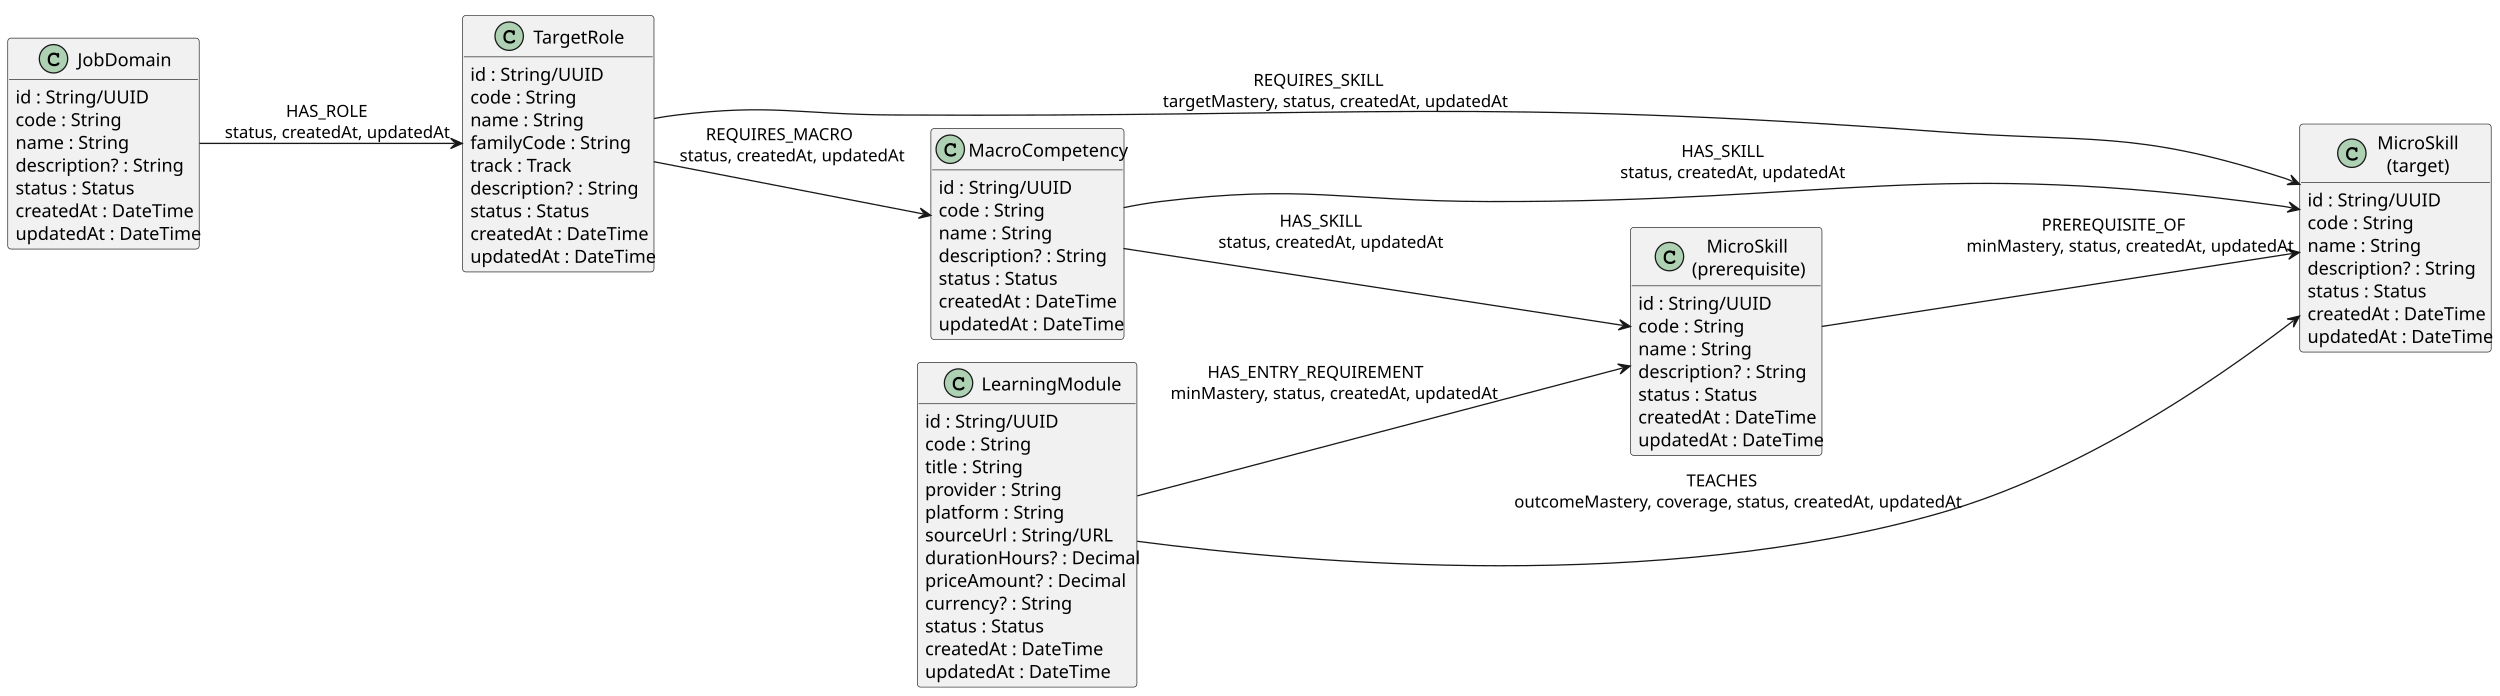
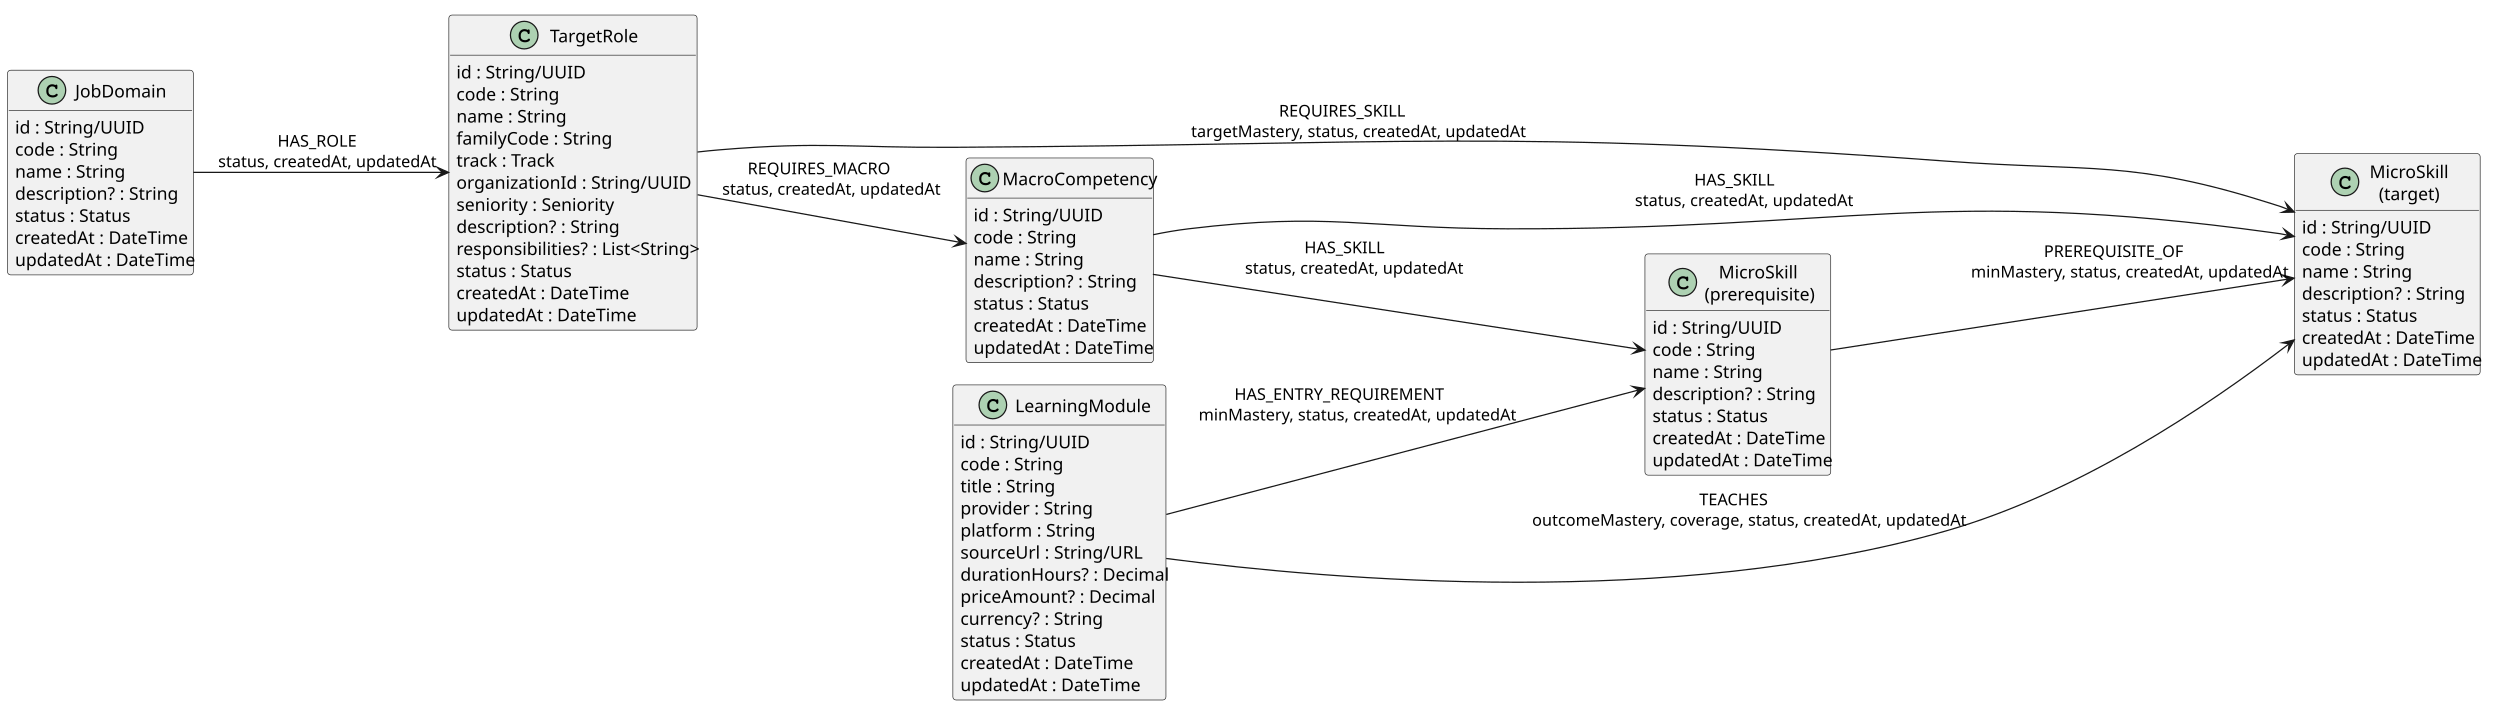
- <svg xmlns="http://www.w3.org/2000/svg" contentStyleType="text/css" data-diagram-type="CLASS" height="538px" preserveAspectRatio="none" style="width:1935px;height:538px;background:#FFFFFF;" version="1.1" viewBox="0 0 1935 538" width="1935px" zoomAndPan="magnify">
+ <svg xmlns="http://www.w3.org/2000/svg" version="1.1" data-diagram-type="CLASS" style="width:1994px;height:574px;background:#FFFFFF;" width="1994px" height="574px" viewBox="0 0 1994 574" zoomAndPan="magnify" preserveAspectRatio="none" contentStyleType="text/css">
  <defs />
-   <g>
-     <g class="entity" data-entity="Domain" data-source-line="6" data-uid="ent0002" id="entity_Domain">
-       <rect fill="#F1F1F1" height="163.266" rx="2.5" ry="2.5" style="stroke:#181818;stroke-width:0.5;" width="148.185" x="6" y="29.5" />
-       <ellipse cx="41.417" cy="45.5" fill="#ADD1B2" rx="11" ry="11" style="stroke:#181818;stroke-width:1;" />
-       <path d="M44.183,41.375 Q44.339,41.156 44.527,41.047 Q44.714,40.938 44.933,40.938 Q45.308,40.938 45.542,41.203 Q45.777,41.453 45.777,42.062 L45.777,43.516 Q45.777,44.125 45.542,44.391 Q45.308,44.656 44.933,44.656 Q44.589,44.656 44.386,44.453 Q44.183,44.266 44.074,43.75 Q44.027,43.391 43.839,43.203 Q43.511,42.828 42.902,42.609 Q42.292,42.391 41.667,42.391 Q40.902,42.391 40.261,42.719 Q39.636,43.047 39.136,43.797 Q38.652,44.547 38.652,45.578 L38.652,46.672 Q38.652,47.906 39.542,48.734 Q40.433,49.547 42.027,49.547 Q42.964,49.547 43.621,49.297 Q44.011,49.141 44.433,48.703 Q44.699,48.438 44.839,48.359 Q44.996,48.281 45.199,48.281 Q45.527,48.281 45.777,48.547 Q46.042,48.797 46.042,49.141 Q46.042,49.484 45.699,49.891 Q45.199,50.469 44.402,50.797 Q43.324,51.25 42.027,51.25 Q40.511,51.25 39.308,50.625 Q38.324,50.125 37.636,49.062 Q36.949,47.984 36.949,46.703 L36.949,45.547 Q36.949,44.219 37.558,43.078 Q38.183,41.922 39.277,41.312 Q40.371,40.688 41.605,40.688 Q42.339,40.688 42.98,40.859 Q43.636,41.016 44.183,41.375 Z " fill="#000000" />
-       <text fill="#000000" font-family="sans-serif" font-size="14" lengthAdjust="spacing" textLength="70.814" x="59.955" y="51.228">JobDomain</text>
-       <line style="stroke:#181818;stroke-width:0.5;" x1="7" x2="153.185" y1="61.5" y2="61.5" />
-       <text fill="#000000" font-family="sans-serif" font-size="14" lengthAdjust="spacing" textLength="97.248" x="12" y="80.033">id : String/UUID</text>
-       <text fill="#000000" font-family="sans-serif" font-size="14" lengthAdjust="spacing" textLength="78.6" x="12" y="97.643">code : String</text>
-       <text fill="#000000" font-family="sans-serif" font-size="14" lengthAdjust="spacing" textLength="83.262" x="12" y="115.252">name : String</text>
-       <text fill="#000000" font-family="sans-serif" font-size="14" lengthAdjust="spacing" textLength="123.731" x="12" y="132.861">description? : String</text>
-       <text fill="#000000" font-family="sans-serif" font-size="14" lengthAdjust="spacing" textLength="88.71" x="12" y="150.471">status : Status</text>
-       <text fill="#000000" font-family="sans-serif" font-size="14" lengthAdjust="spacing" textLength="132.275" x="12" y="168.08">createdAt : DateTime</text>
-       <text fill="#000000" font-family="sans-serif" font-size="14" lengthAdjust="spacing" textLength="136.185" x="12" y="185.69">updatedAt : DateTime</text>
+   <g font-family="sans-serif" lengthAdjust="spacing">
+     <g class="entity" data-qualified-name="Domain" id="ent0001" data-source-line="6">
+       <rect x="6" y="56" width="148.186" height="163.266" fill="#F1F1F1" style="stroke:#181818;stroke-width:0.5;" rx="2.5" ry="2.5" />
+       <ellipse cx="41.417" cy="72" rx="11" ry="11" fill="#ADD1B2" style="stroke:#181818;stroke-width:1;" />
+       <path d="M44.183,67.875 Q44.339,67.656 44.527,67.547 Q44.714,67.438 44.933,67.438 Q45.308,67.438 45.542,67.703 Q45.777,67.953 45.777,68.563 L45.777,70.016 Q45.777,70.625 45.542,70.891 Q45.308,71.156 44.933,71.156 Q44.589,71.156 44.386,70.953 Q44.183,70.766 44.074,70.25 Q44.027,69.891 43.839,69.703 Q43.511,69.328 42.902,69.109 Q42.292,68.891 41.667,68.891 Q40.902,68.891 40.261,69.219 Q39.636,69.547 39.136,70.297 Q38.652,71.047 38.652,72.078 L38.652,73.172 Q38.652,74.406 39.542,75.234 Q40.433,76.047 42.027,76.047 Q42.964,76.047 43.621,75.797 Q44.011,75.641 44.433,75.203 Q44.699,74.938 44.839,74.859 Q44.996,74.781 45.199,74.781 Q45.527,74.781 45.777,75.047 Q46.042,75.297 46.042,75.641 Q46.042,75.984 45.699,76.391 Q45.199,76.969 44.402,77.297 Q43.324,77.75 42.027,77.75 Q40.511,77.75 39.308,77.125 Q38.324,76.625 37.636,75.563 Q36.949,74.484 36.949,73.203 L36.949,72.047 Q36.949,70.719 37.558,69.578 Q38.183,68.422 39.277,67.813 Q40.371,67.188 41.605,67.188 Q42.339,67.188 42.98,67.359 Q43.636,67.516 44.183,67.875 Z " fill="#000" />
+       <text x="59.955" y="77.729" fill="#000" font-size="14" textLength="70.813">JobDomain</text>
+       <line x1="7" y1="88" x2="153.186" y2="88" style="stroke:#181818;stroke-width:0.5;" />
+       <text x="12" y="106.533" fill="#000" font-size="14" textLength="97.248">id : String/UUID</text>
+       <text x="12" y="124.143" fill="#000" font-size="14" textLength="78.6">code : String</text>
+       <text x="12" y="141.752" fill="#000" font-size="14" textLength="83.262">name : String</text>
+       <text x="12" y="159.361" fill="#000" font-size="14" textLength="123.73">description? : String</text>
+       <text x="12" y="176.971" fill="#000" font-size="14" textLength="88.71">status : Status</text>
+       <text x="12" y="194.58" fill="#000" font-size="14" textLength="132.275">createdAt : DateTime</text>
+       <text x="12" y="212.189" fill="#000" font-size="14" textLength="136.186">updatedAt : DateTime</text>
    </g>
-     <g class="entity" data-entity="Role" data-source-line="15" data-uid="ent0003" id="entity_Role">
-       <rect fill="#F1F1F1" height="198.484" rx="2.5" ry="2.5" style="stroke:#181818;stroke-width:0.5;" width="148.185" x="358" y="12" />
-       <ellipse cx="394.119" cy="28" fill="#ADD1B2" rx="11" ry="11" style="stroke:#181818;stroke-width:1;" />
-       <path d="M396.884,23.875 Q397.041,23.656 397.228,23.547 Q397.416,23.438 397.634,23.438 Q398.009,23.438 398.244,23.703 Q398.478,23.953 398.478,24.562 L398.478,26.016 Q398.478,26.625 398.244,26.891 Q398.009,27.156 397.634,27.156 Q397.291,27.156 397.087,26.953 Q396.884,26.766 396.775,26.25 Q396.728,25.891 396.541,25.703 Q396.212,25.328 395.603,25.109 Q394.994,24.891 394.369,24.891 Q393.603,24.891 392.962,25.219 Q392.337,25.547 391.837,26.297 Q391.353,27.047 391.353,28.078 L391.353,29.172 Q391.353,30.406 392.244,31.234 Q393.134,32.047 394.728,32.047 Q395.666,32.047 396.322,31.797 Q396.712,31.641 397.134,31.203 Q397.4,30.938 397.541,30.859 Q397.697,30.781 397.9,30.781 Q398.228,30.781 398.478,31.047 Q398.744,31.297 398.744,31.641 Q398.744,31.984 398.4,32.391 Q397.9,32.969 397.103,33.297 Q396.025,33.75 394.728,33.75 Q393.212,33.75 392.009,33.125 Q391.025,32.625 390.337,31.562 Q389.65,30.484 389.65,29.203 L389.65,28.047 Q389.65,26.719 390.259,25.578 Q390.884,24.422 391.978,23.812 Q393.072,23.188 394.306,23.188 Q395.041,23.188 395.681,23.359 Q396.337,23.516 396.884,23.875 Z " fill="#000000" />
-       <text fill="#000000" font-family="sans-serif" font-size="14" lengthAdjust="spacing" textLength="69.255" x="412.812" y="33.728">TargetRole</text>
-       <line style="stroke:#181818;stroke-width:0.5;" x1="359" x2="505.185" y1="44" y2="44" />
-       <text fill="#000000" font-family="sans-serif" font-size="14" lengthAdjust="spacing" textLength="97.248" x="364" y="62.533">id : String/UUID</text>
-       <text fill="#000000" font-family="sans-serif" font-size="14" lengthAdjust="spacing" textLength="78.6" x="364" y="80.143">code : String</text>
-       <text fill="#000000" font-family="sans-serif" font-size="14" lengthAdjust="spacing" textLength="83.262" x="364" y="97.752">name : String</text>
-       <text fill="#000000" font-family="sans-serif" font-size="14" lengthAdjust="spacing" textLength="118.269" x="364" y="115.361">familyCode : String</text>
-       <text fill="#000000" font-family="sans-serif" font-size="14" lengthAdjust="spacing" textLength="77.007" x="364" y="132.971">track : Track</text>
-       <text fill="#000000" font-family="sans-serif" font-size="14" lengthAdjust="spacing" textLength="123.731" x="364" y="150.58">description? : String</text>
-       <text fill="#000000" font-family="sans-serif" font-size="14" lengthAdjust="spacing" textLength="88.71" x="364" y="168.19">status : Status</text>
-       <text fill="#000000" font-family="sans-serif" font-size="14" lengthAdjust="spacing" textLength="132.275" x="364" y="185.799">createdAt : DateTime</text>
-       <text fill="#000000" font-family="sans-serif" font-size="14" lengthAdjust="spacing" textLength="136.185" x="364" y="203.408">updatedAt : DateTime</text>
+     <g class="entity" data-qualified-name="Role" id="ent0002" data-source-line="15">
+       <rect x="358" y="12" width="197.985" height="251.313" fill="#F1F1F1" style="stroke:#181818;stroke-width:0.5;" rx="2.5" ry="2.5" />
+       <ellipse cx="418.115" cy="28" rx="11" ry="11" fill="#ADD1B2" style="stroke:#181818;stroke-width:1;" />
+       <path d="M420.881,23.875 Q421.037,23.656 421.225,23.547 Q421.412,23.438 421.631,23.438 Q422.006,23.438 422.24,23.703 Q422.475,23.953 422.475,24.563 L422.475,26.016 Q422.475,26.625 422.24,26.891 Q422.006,27.156 421.631,27.156 Q421.287,27.156 421.084,26.953 Q420.881,26.766 420.771,26.25 Q420.725,25.891 420.537,25.703 Q420.209,25.328 419.6,25.109 Q418.99,24.891 418.365,24.891 Q417.6,24.891 416.959,25.219 Q416.334,25.547 415.834,26.297 Q415.35,27.047 415.35,28.078 L415.35,29.172 Q415.35,30.406 416.24,31.234 Q417.131,32.047 418.725,32.047 Q419.662,32.047 420.318,31.797 Q420.709,31.641 421.131,31.203 Q421.396,30.938 421.537,30.859 Q421.693,30.781 421.896,30.781 Q422.225,30.781 422.475,31.047 Q422.74,31.297 422.74,31.641 Q422.74,31.984 422.396,32.391 Q421.896,32.969 421.1,33.297 Q420.021,33.75 418.725,33.75 Q417.209,33.75 416.006,33.125 Q415.021,32.625 414.334,31.563 Q413.646,30.484 413.646,29.203 L413.646,28.047 Q413.646,26.719 414.256,25.578 Q414.881,24.422 415.975,23.813 Q417.068,23.188 418.303,23.188 Q419.037,23.188 419.678,23.359 Q420.334,23.516 420.881,23.875 Z " fill="#000" />
+       <text x="438.615" y="33.729" fill="#000" font-size="14" textLength="69.255">TargetRole</text>
+       <line x1="359" y1="44" x2="554.985" y2="44" style="stroke:#181818;stroke-width:0.5;" />
+       <text x="364" y="62.533" fill="#000" font-size="14" textLength="97.248">id : String/UUID</text>
+       <text x="364" y="80.143" fill="#000" font-size="14" textLength="78.6">code : String</text>
+       <text x="364" y="97.752" fill="#000" font-size="14" textLength="83.262">name : String</text>
+       <text x="364" y="115.361" fill="#000" font-size="14" textLength="118.269">familyCode : String</text>
+       <text x="364" y="132.971" fill="#000" font-size="14" textLength="77.007">track : Track</text>
+       <text x="364" y="150.58" fill="#000" font-size="14" textLength="174.303">organizationId : String/UUID</text>
+       <text x="364" y="168.189" fill="#000" font-size="14" textLength="118.269">seniority : Seniority</text>
+       <text x="364" y="185.799" fill="#000" font-size="14" textLength="123.73">description? : String</text>
+       <text x="364" y="203.408" fill="#000" font-size="14" textLength="185.985">responsibilities? : List&lt;String&gt;</text>
+       <text x="364" y="221.018" fill="#000" font-size="14" textLength="88.71">status : Status</text>
+       <text x="364" y="238.627" fill="#000" font-size="14" textLength="132.275">createdAt : DateTime</text>
+       <text x="364" y="256.236" fill="#000" font-size="14" textLength="136.186">updatedAt : DateTime</text>
    </g>
-     <g class="entity" data-entity="Macro" data-source-line="26" data-uid="ent0004" id="entity_Macro">
-       <rect fill="#F1F1F1" height="163.266" rx="2.5" ry="2.5" style="stroke:#181818;stroke-width:0.5;" width="149.489" x="720.5" y="99.5" />
-       <ellipse cx="735.5" cy="115.5" fill="#ADD1B2" rx="11" ry="11" style="stroke:#181818;stroke-width:1;" />
-       <path d="M738.266,111.375 Q738.422,111.156 738.609,111.047 Q738.797,110.938 739.016,110.938 Q739.391,110.938 739.625,111.203 Q739.859,111.453 739.859,112.062 L739.859,113.516 Q739.859,114.125 739.625,114.391 Q739.391,114.656 739.016,114.656 Q738.672,114.656 738.469,114.453 Q738.266,114.266 738.156,113.75 Q738.109,113.391 737.922,113.203 Q737.594,112.828 736.984,112.609 Q736.375,112.391 735.75,112.391 Q734.984,112.391 734.344,112.719 Q733.719,113.047 733.219,113.797 Q732.734,114.547 732.734,115.578 L732.734,116.672 Q732.734,117.906 733.625,118.734 Q734.516,119.547 736.109,119.547 Q737.047,119.547 737.703,119.297 Q738.094,119.141 738.516,118.703 Q738.781,118.438 738.922,118.359 Q739.078,118.281 739.281,118.281 Q739.609,118.281 739.859,118.547 Q740.125,118.797 740.125,119.141 Q740.125,119.484 739.781,119.891 Q739.281,120.469 738.484,120.797 Q737.406,121.25 736.109,121.25 Q734.594,121.25 733.391,120.625 Q732.406,120.125 731.719,119.062 Q731.031,117.984 731.031,116.703 L731.031,115.547 Q731.031,114.219 731.641,113.078 Q732.266,111.922 733.359,111.312 Q734.453,110.688 735.688,110.688 Q736.422,110.688 737.062,110.859 Q737.719,111.016 738.266,111.375 Z " fill="#000000" />
-       <text fill="#000000" font-family="sans-serif" font-size="14" lengthAdjust="spacing" textLength="117.489" x="749.5" y="121.228">MacroCompetency</text>
-       <line style="stroke:#181818;stroke-width:0.5;" x1="721.5" x2="868.989" y1="131.5" y2="131.5" />
-       <text fill="#000000" font-family="sans-serif" font-size="14" lengthAdjust="spacing" textLength="97.248" x="726.5" y="150.033">id : String/UUID</text>
-       <text fill="#000000" font-family="sans-serif" font-size="14" lengthAdjust="spacing" textLength="78.6" x="726.5" y="167.643">code : String</text>
-       <text fill="#000000" font-family="sans-serif" font-size="14" lengthAdjust="spacing" textLength="83.262" x="726.5" y="185.252">name : String</text>
-       <text fill="#000000" font-family="sans-serif" font-size="14" lengthAdjust="spacing" textLength="123.731" x="726.5" y="202.861">description? : String</text>
-       <text fill="#000000" font-family="sans-serif" font-size="14" lengthAdjust="spacing" textLength="88.71" x="726.5" y="220.471">status : Status</text>
-       <text fill="#000000" font-family="sans-serif" font-size="14" lengthAdjust="spacing" textLength="132.275" x="726.5" y="238.08">createdAt : DateTime</text>
-       <text fill="#000000" font-family="sans-serif" font-size="14" lengthAdjust="spacing" textLength="136.185" x="726.5" y="255.69">updatedAt : DateTime</text>
+     <g class="entity" data-qualified-name="Macro" id="ent0003" data-source-line="29">
+       <rect x="770.5" y="126" width="149.489" height="163.266" fill="#F1F1F1" style="stroke:#181818;stroke-width:0.5;" rx="2.5" ry="2.5" />
+       <ellipse cx="785.5" cy="142" rx="11" ry="11" fill="#ADD1B2" style="stroke:#181818;stroke-width:1;" />
+       <path d="M788.266,137.875 Q788.422,137.656 788.609,137.547 Q788.797,137.438 789.016,137.438 Q789.391,137.438 789.625,137.703 Q789.859,137.953 789.859,138.563 L789.859,140.016 Q789.859,140.625 789.625,140.891 Q789.391,141.156 789.016,141.156 Q788.672,141.156 788.469,140.953 Q788.266,140.766 788.156,140.25 Q788.109,139.891 787.922,139.703 Q787.594,139.328 786.984,139.109 Q786.375,138.891 785.75,138.891 Q784.984,138.891 784.344,139.219 Q783.719,139.547 783.219,140.297 Q782.734,141.047 782.734,142.078 L782.734,143.172 Q782.734,144.406 783.625,145.234 Q784.516,146.047 786.109,146.047 Q787.047,146.047 787.703,145.797 Q788.094,145.641 788.516,145.203 Q788.781,144.938 788.922,144.859 Q789.078,144.781 789.281,144.781 Q789.609,144.781 789.859,145.047 Q790.125,145.297 790.125,145.641 Q790.125,145.984 789.781,146.391 Q789.281,146.969 788.484,147.297 Q787.406,147.75 786.109,147.75 Q784.594,147.75 783.391,147.125 Q782.406,146.625 781.719,145.563 Q781.031,144.484 781.031,143.203 L781.031,142.047 Q781.031,140.719 781.641,139.578 Q782.266,138.422 783.359,137.813 Q784.453,137.188 785.688,137.188 Q786.422,137.188 787.063,137.359 Q787.719,137.516 788.266,137.875 Z " fill="#000" />
+       <text x="799.5" y="147.729" fill="#000" font-size="14" textLength="117.489">MacroCompetency</text>
+       <line x1="771.5" y1="158" x2="918.989" y2="158" style="stroke:#181818;stroke-width:0.5;" />
+       <text x="776.5" y="176.533" fill="#000" font-size="14" textLength="97.248">id : String/UUID</text>
+       <text x="776.5" y="194.143" fill="#000" font-size="14" textLength="78.6">code : String</text>
+       <text x="776.5" y="211.752" fill="#000" font-size="14" textLength="83.262">name : String</text>
+       <text x="776.5" y="229.361" fill="#000" font-size="14" textLength="123.73">description? : String</text>
+       <text x="776.5" y="246.971" fill="#000" font-size="14" textLength="88.71">status : Status</text>
+       <text x="776.5" y="264.58" fill="#000" font-size="14" textLength="132.275">createdAt : DateTime</text>
+       <text x="776.5" y="282.189" fill="#000" font-size="14" textLength="136.186">updatedAt : DateTime</text>
    </g>
-     <g class="entity" data-entity="Foundation" data-source-line="35" data-uid="ent0005" id="entity_Foundation">
-       <rect fill="#F1F1F1" height="176.484" rx="2.5" ry="2.5" style="stroke:#181818;stroke-width:0.5;" width="148.185" x="1262" y="176" />
-       <ellipse cx="1292.169" cy="198.609" fill="#ADD1B2" rx="11" ry="11" style="stroke:#181818;stroke-width:1;" />
-       <path d="M1294.935,194.484 Q1295.091,194.266 1295.279,194.156 Q1295.466,194.047 1295.685,194.047 Q1296.06,194.047 1296.294,194.312 Q1296.529,194.562 1296.529,195.172 L1296.529,196.625 Q1296.529,197.234 1296.294,197.5 Q1296.06,197.766 1295.685,197.766 Q1295.341,197.766 1295.138,197.562 Q1294.935,197.375 1294.826,196.859 Q1294.779,196.5 1294.591,196.312 Q1294.263,195.938 1293.654,195.719 Q1293.044,195.5 1292.419,195.5 Q1291.654,195.5 1291.013,195.828 Q1290.388,196.156 1289.888,196.906 Q1289.404,197.656 1289.404,198.688 L1289.404,199.781 Q1289.404,201.016 1290.294,201.844 Q1291.185,202.656 1292.779,202.656 Q1293.716,202.656 1294.373,202.406 Q1294.763,202.25 1295.185,201.812 Q1295.451,201.547 1295.591,201.469 Q1295.748,201.391 1295.951,201.391 Q1296.279,201.391 1296.529,201.656 Q1296.794,201.906 1296.794,202.25 Q1296.794,202.594 1296.451,203 Q1295.951,203.578 1295.154,203.906 Q1294.076,204.359 1292.779,204.359 Q1291.263,204.359 1290.06,203.734 Q1289.076,203.234 1288.388,202.172 Q1287.701,201.094 1287.701,199.812 L1287.701,198.656 Q1287.701,197.328 1288.31,196.188 Q1288.935,195.031 1290.029,194.422 Q1291.123,193.797 1292.357,193.797 Q1293.091,193.797 1293.732,193.969 Q1294.388,194.125 1294.935,194.484 Z " fill="#000000" />
-       <text fill="#000000" font-family="sans-serif" font-size="14" lengthAdjust="spacing" textLength="59.89" x="1320.833" y="195.533">MicroSkill</text>
-       <text fill="#000000" font-family="sans-serif" font-size="14" lengthAdjust="spacing" textLength="82.476" x="1309.541" y="213.143">(prerequisite)</text>
-       <line style="stroke:#181818;stroke-width:0.5;" x1="1263" x2="1409.186" y1="221.219" y2="221.219" />
-       <text fill="#000000" font-family="sans-serif" font-size="14" lengthAdjust="spacing" textLength="97.248" x="1268" y="239.752">id : String/UUID</text>
-       <text fill="#000000" font-family="sans-serif" font-size="14" lengthAdjust="spacing" textLength="78.6" x="1268" y="257.361">code : String</text>
-       <text fill="#000000" font-family="sans-serif" font-size="14" lengthAdjust="spacing" textLength="83.262" x="1268" y="274.971">name : String</text>
-       <text fill="#000000" font-family="sans-serif" font-size="14" lengthAdjust="spacing" textLength="123.731" x="1268" y="292.58">description? : String</text>
-       <text fill="#000000" font-family="sans-serif" font-size="14" lengthAdjust="spacing" textLength="88.71" x="1268" y="310.19">status : Status</text>
-       <text fill="#000000" font-family="sans-serif" font-size="14" lengthAdjust="spacing" textLength="132.275" x="1268" y="327.799">createdAt : DateTime</text>
-       <text fill="#000000" font-family="sans-serif" font-size="14" lengthAdjust="spacing" textLength="136.185" x="1268" y="345.408">updatedAt : DateTime</text>
+     <g class="entity" data-qualified-name="Foundation" id="ent0004" data-source-line="38">
+       <rect x="1312" y="202.5" width="148.186" height="176.484" fill="#F1F1F1" style="stroke:#181818;stroke-width:0.5;" rx="2.5" ry="2.5" />
+       <ellipse cx="1342.169" cy="225.109" rx="11" ry="11" fill="#ADD1B2" style="stroke:#181818;stroke-width:1;" />
+       <path d="M1344.935,220.984 Q1345.091,220.766 1345.279,220.656 Q1345.466,220.547 1345.685,220.547 Q1346.06,220.547 1346.294,220.813 Q1346.529,221.063 1346.529,221.672 L1346.529,223.125 Q1346.529,223.734 1346.294,224 Q1346.06,224.266 1345.685,224.266 Q1345.341,224.266 1345.138,224.063 Q1344.935,223.875 1344.826,223.359 Q1344.779,223 1344.591,222.813 Q1344.263,222.438 1343.654,222.219 Q1343.044,222 1342.419,222 Q1341.654,222 1341.013,222.328 Q1340.388,222.656 1339.888,223.406 Q1339.404,224.156 1339.404,225.188 L1339.404,226.281 Q1339.404,227.516 1340.294,228.344 Q1341.185,229.156 1342.779,229.156 Q1343.716,229.156 1344.373,228.906 Q1344.763,228.75 1345.185,228.313 Q1345.451,228.047 1345.591,227.969 Q1345.748,227.891 1345.951,227.891 Q1346.279,227.891 1346.529,228.156 Q1346.794,228.406 1346.794,228.75 Q1346.794,229.094 1346.451,229.5 Q1345.951,230.078 1345.154,230.406 Q1344.076,230.859 1342.779,230.859 Q1341.263,230.859 1340.06,230.234 Q1339.076,229.734 1338.388,228.672 Q1337.701,227.594 1337.701,226.313 L1337.701,225.156 Q1337.701,223.828 1338.31,222.688 Q1338.935,221.531 1340.029,220.922 Q1341.123,220.297 1342.357,220.297 Q1343.091,220.297 1343.732,220.469 Q1344.388,220.625 1344.935,220.984 Z " fill="#000" />
+       <text x="1370.833" y="222.033" fill="#000" font-size="14" textLength="59.89">MicroSkill</text>
+       <text x="1359.54" y="239.643" fill="#000" font-size="14" textLength="82.476">(prerequisite)</text>
+       <line x1="1313" y1="247.719" x2="1459.186" y2="247.719" style="stroke:#181818;stroke-width:0.5;" />
+       <text x="1318" y="266.252" fill="#000" font-size="14" textLength="97.248">id : String/UUID</text>
+       <text x="1318" y="283.861" fill="#000" font-size="14" textLength="78.6">code : String</text>
+       <text x="1318" y="301.471" fill="#000" font-size="14" textLength="83.262">name : String</text>
+       <text x="1318" y="319.08" fill="#000" font-size="14" textLength="123.73">description? : String</text>
+       <text x="1318" y="336.689" fill="#000" font-size="14" textLength="88.71">status : Status</text>
+       <text x="1318" y="354.299" fill="#000" font-size="14" textLength="132.275">createdAt : DateTime</text>
+       <text x="1318" y="371.908" fill="#000" font-size="14" textLength="136.186">updatedAt : DateTime</text>
    </g>
-     <g class="entity" data-entity="Destination" data-source-line="44" data-uid="ent0006" id="entity_Destination">
-       <rect fill="#F1F1F1" height="176.484" rx="2.5" ry="2.5" style="stroke:#181818;stroke-width:0.5;" width="148.185" x="1780" y="96" />
-       <ellipse cx="1820.333" cy="118.609" fill="#ADD1B2" rx="11" ry="11" style="stroke:#181818;stroke-width:1;" />
-       <path d="M1823.099,114.484 Q1823.255,114.266 1823.443,114.156 Q1823.63,114.047 1823.849,114.047 Q1824.224,114.047 1824.458,114.312 Q1824.693,114.562 1824.693,115.172 L1824.693,116.625 Q1824.693,117.234 1824.458,117.5 Q1824.224,117.766 1823.849,117.766 Q1823.505,117.766 1823.302,117.562 Q1823.099,117.375 1822.989,116.859 Q1822.943,116.5 1822.755,116.312 Q1822.427,115.938 1821.818,115.719 Q1821.208,115.5 1820.583,115.5 Q1819.818,115.5 1819.177,115.828 Q1818.552,116.156 1818.052,116.906 Q1817.568,117.656 1817.568,118.688 L1817.568,119.781 Q1817.568,121.016 1818.458,121.844 Q1819.349,122.656 1820.943,122.656 Q1821.88,122.656 1822.536,122.406 Q1822.927,122.25 1823.349,121.812 Q1823.614,121.547 1823.755,121.469 Q1823.911,121.391 1824.114,121.391 Q1824.443,121.391 1824.693,121.656 Q1824.958,121.906 1824.958,122.25 Q1824.958,122.594 1824.614,123 Q1824.114,123.578 1823.318,123.906 Q1822.239,124.359 1820.943,124.359 Q1819.427,124.359 1818.224,123.734 Q1817.239,123.234 1816.552,122.172 Q1815.864,121.094 1815.864,119.812 L1815.864,118.656 Q1815.864,117.328 1816.474,116.188 Q1817.099,115.031 1818.193,114.422 Q1819.286,113.797 1820.521,113.797 Q1821.255,113.797 1821.896,113.969 Q1822.552,114.125 1823.099,114.484 Z " fill="#000000" />
-       <text fill="#000000" font-family="sans-serif" font-size="14" lengthAdjust="spacing" textLength="59.89" x="1839.963" y="115.533">MicroSkill</text>
-       <text fill="#000000" font-family="sans-serif" font-size="14" lengthAdjust="spacing" textLength="45.124" x="1847.346" y="133.143">(target)</text>
-       <line style="stroke:#181818;stroke-width:0.5;" x1="1781" x2="1927.186" y1="141.219" y2="141.219" />
-       <text fill="#000000" font-family="sans-serif" font-size="14" lengthAdjust="spacing" textLength="97.248" x="1786" y="159.752">id : String/UUID</text>
-       <text fill="#000000" font-family="sans-serif" font-size="14" lengthAdjust="spacing" textLength="78.6" x="1786" y="177.361">code : String</text>
-       <text fill="#000000" font-family="sans-serif" font-size="14" lengthAdjust="spacing" textLength="83.262" x="1786" y="194.971">name : String</text>
-       <text fill="#000000" font-family="sans-serif" font-size="14" lengthAdjust="spacing" textLength="123.731" x="1786" y="212.58">description? : String</text>
-       <text fill="#000000" font-family="sans-serif" font-size="14" lengthAdjust="spacing" textLength="88.71" x="1786" y="230.19">status : Status</text>
-       <text fill="#000000" font-family="sans-serif" font-size="14" lengthAdjust="spacing" textLength="132.275" x="1786" y="247.799">createdAt : DateTime</text>
-       <text fill="#000000" font-family="sans-serif" font-size="14" lengthAdjust="spacing" textLength="136.185" x="1786" y="265.408">updatedAt : DateTime</text>
+     <g class="entity" data-qualified-name="Destination" id="ent0005" data-source-line="47">
+       <rect x="1830" y="122.5" width="148.186" height="176.484" fill="#F1F1F1" style="stroke:#181818;stroke-width:0.5;" rx="2.5" ry="2.5" />
+       <ellipse cx="1870.333" cy="145.109" rx="11" ry="11" fill="#ADD1B2" style="stroke:#181818;stroke-width:1;" />
+       <path d="M1873.099,140.984 Q1873.255,140.766 1873.443,140.656 Q1873.63,140.547 1873.849,140.547 Q1874.224,140.547 1874.458,140.813 Q1874.693,141.063 1874.693,141.672 L1874.693,143.125 Q1874.693,143.734 1874.458,144 Q1874.224,144.266 1873.849,144.266 Q1873.505,144.266 1873.302,144.063 Q1873.099,143.875 1872.989,143.359 Q1872.943,143 1872.755,142.813 Q1872.427,142.438 1871.818,142.219 Q1871.208,142 1870.583,142 Q1869.818,142 1869.177,142.328 Q1868.552,142.656 1868.052,143.406 Q1867.568,144.156 1867.568,145.188 L1867.568,146.281 Q1867.568,147.516 1868.458,148.344 Q1869.349,149.156 1870.943,149.156 Q1871.88,149.156 1872.536,148.906 Q1872.927,148.75 1873.349,148.313 Q1873.614,148.047 1873.755,147.969 Q1873.911,147.891 1874.114,147.891 Q1874.443,147.891 1874.693,148.156 Q1874.958,148.406 1874.958,148.75 Q1874.958,149.094 1874.614,149.5 Q1874.114,150.078 1873.318,150.406 Q1872.239,150.859 1870.943,150.859 Q1869.427,150.859 1868.224,150.234 Q1867.239,149.734 1866.552,148.672 Q1865.864,147.594 1865.864,146.313 L1865.864,145.156 Q1865.864,143.828 1866.474,142.688 Q1867.099,141.531 1868.193,140.922 Q1869.286,140.297 1870.521,140.297 Q1871.255,140.297 1871.896,140.469 Q1872.552,140.625 1873.099,140.984 Z " fill="#000" />
+       <text x="1889.963" y="142.033" fill="#000" font-size="14" textLength="59.89">MicroSkill</text>
+       <text x="1897.346" y="159.643" fill="#000" font-size="14" textLength="45.124">(target)</text>
+       <line x1="1831" y1="167.719" x2="1977.186" y2="167.719" style="stroke:#181818;stroke-width:0.5;" />
+       <text x="1836" y="186.252" fill="#000" font-size="14" textLength="97.248">id : String/UUID</text>
+       <text x="1836" y="203.861" fill="#000" font-size="14" textLength="78.6">code : String</text>
+       <text x="1836" y="221.471" fill="#000" font-size="14" textLength="83.262">name : String</text>
+       <text x="1836" y="239.08" fill="#000" font-size="14" textLength="123.73">description? : String</text>
+       <text x="1836" y="256.689" fill="#000" font-size="14" textLength="88.71">status : Status</text>
+       <text x="1836" y="274.299" fill="#000" font-size="14" textLength="132.275">createdAt : DateTime</text>
+       <text x="1836" y="291.908" fill="#000" font-size="14" textLength="136.186">updatedAt : DateTime</text>
    </g>
-     <g class="entity" data-entity="Module" data-source-line="53" data-uid="ent0007" id="entity_Module">
-       <rect fill="#F1F1F1" height="251.312" rx="2.5" ry="2.5" style="stroke:#181818;stroke-width:0.5;" width="169.958" x="710" y="280.5" />
-       <ellipse cx="741.898" cy="296.5" fill="#ADD1B2" rx="11" ry="11" style="stroke:#181818;stroke-width:1;" />
-       <path d="M744.664,292.375 Q744.82,292.156 745.008,292.047 Q745.195,291.938 745.414,291.938 Q745.789,291.938 746.023,292.203 Q746.258,292.453 746.258,293.062 L746.258,294.516 Q746.258,295.125 746.023,295.391 Q745.789,295.656 745.414,295.656 Q745.07,295.656 744.867,295.453 Q744.664,295.266 744.554,294.75 Q744.508,294.391 744.32,294.203 Q743.992,293.828 743.383,293.609 Q742.773,293.391 742.148,293.391 Q741.383,293.391 740.742,293.719 Q740.117,294.047 739.617,294.797 Q739.133,295.547 739.133,296.578 L739.133,297.672 Q739.133,298.906 740.023,299.734 Q740.914,300.547 742.508,300.547 Q743.445,300.547 744.101,300.297 Q744.492,300.141 744.914,299.703 Q745.179,299.438 745.32,299.359 Q745.476,299.281 745.679,299.281 Q746.008,299.281 746.258,299.547 Q746.523,299.797 746.523,300.141 Q746.523,300.484 746.179,300.891 Q745.679,301.469 744.883,301.797 Q743.804,302.25 742.508,302.25 Q740.992,302.25 739.789,301.625 Q738.804,301.125 738.117,300.062 Q737.429,298.984 737.429,297.703 L737.429,296.547 Q737.429,295.219 738.039,294.078 Q738.664,292.922 739.758,292.312 Q740.851,291.688 742.086,291.688 Q742.82,291.688 743.461,291.859 Q744.117,292.016 744.664,292.375 Z " fill="#000000" />
-       <text fill="#000000" font-family="sans-serif" font-size="14" lengthAdjust="spacing" textLength="100.406" x="759.654" y="302.228">LearningModule</text>
-       <line style="stroke:#181818;stroke-width:0.5;" x1="711" x2="878.958" y1="312.5" y2="312.5" />
-       <text fill="#000000" font-family="sans-serif" font-size="14" lengthAdjust="spacing" textLength="97.248" x="716" y="331.033">id : String/UUID</text>
-       <text fill="#000000" font-family="sans-serif" font-size="14" lengthAdjust="spacing" textLength="78.6" x="716" y="348.643">code : String</text>
-       <text fill="#000000" font-family="sans-serif" font-size="14" lengthAdjust="spacing" textLength="70.027" x="716" y="366.252">title : String</text>
-       <text fill="#000000" font-family="sans-serif" font-size="14" lengthAdjust="spacing" textLength="98.82" x="716" y="383.861">provider : String</text>
-       <text fill="#000000" font-family="sans-serif" font-size="14" lengthAdjust="spacing" textLength="98.814" x="716" y="401.471">platform : String</text>
-       <text fill="#000000" font-family="sans-serif" font-size="14" lengthAdjust="spacing" textLength="140.041" x="716" y="419.08">sourceUrl : String/URL</text>
-       <text fill="#000000" font-family="sans-serif" font-size="14" lengthAdjust="spacing" textLength="157.958" x="716" y="436.69">durationHours? : Decimal</text>
-       <text fill="#000000" font-family="sans-serif" font-size="14" lengthAdjust="spacing" textLength="148.613" x="716" y="454.299">priceAmount? : Decimal</text>
-       <text fill="#000000" font-family="sans-serif" font-size="14" lengthAdjust="spacing" textLength="109.71" x="716" y="471.908">currency? : String</text>
-       <text fill="#000000" font-family="sans-serif" font-size="14" lengthAdjust="spacing" textLength="88.71" x="716" y="489.518">status : Status</text>
-       <text fill="#000000" font-family="sans-serif" font-size="14" lengthAdjust="spacing" textLength="132.275" x="716" y="507.127">createdAt : DateTime</text>
-       <text fill="#000000" font-family="sans-serif" font-size="14" lengthAdjust="spacing" textLength="136.185" x="716" y="524.736">updatedAt : DateTime</text>
+     <g class="entity" data-qualified-name="Module" id="ent0006" data-source-line="56">
+       <rect x="760" y="307" width="169.958" height="251.313" fill="#F1F1F1" style="stroke:#181818;stroke-width:0.5;" rx="2.5" ry="2.5" />
+       <ellipse cx="791.898" cy="323" rx="11" ry="11" fill="#ADD1B2" style="stroke:#181818;stroke-width:1;" />
+       <path d="M794.664,318.875 Q794.82,318.656 795.008,318.547 Q795.195,318.438 795.414,318.438 Q795.789,318.438 796.023,318.703 Q796.258,318.953 796.258,319.563 L796.258,321.016 Q796.258,321.625 796.023,321.891 Q795.789,322.156 795.414,322.156 Q795.07,322.156 794.867,321.953 Q794.664,321.766 794.555,321.25 Q794.508,320.891 794.32,320.703 Q793.992,320.328 793.383,320.109 Q792.773,319.891 792.148,319.891 Q791.383,319.891 790.742,320.219 Q790.117,320.547 789.617,321.297 Q789.133,322.047 789.133,323.078 L789.133,324.172 Q789.133,325.406 790.023,326.234 Q790.914,327.047 792.508,327.047 Q793.445,327.047 794.101,326.797 Q794.492,326.641 794.914,326.203 Q795.18,325.938 795.32,325.859 Q795.476,325.781 795.68,325.781 Q796.008,325.781 796.258,326.047 Q796.523,326.297 796.523,326.641 Q796.523,326.984 796.18,327.391 Q795.68,327.969 794.883,328.297 Q793.805,328.75 792.508,328.75 Q790.992,328.75 789.789,328.125 Q788.805,327.625 788.117,326.563 Q787.43,325.484 787.43,324.203 L787.43,323.047 Q787.43,321.719 788.039,320.578 Q788.664,319.422 789.758,318.813 Q790.851,318.188 792.086,318.188 Q792.82,318.188 793.461,318.359 Q794.117,318.516 794.664,318.875 Z " fill="#000" />
+       <text x="809.653" y="328.729" fill="#000" font-size="14" textLength="100.406">LearningModule</text>
+       <line x1="761" y1="339" x2="928.958" y2="339" style="stroke:#181818;stroke-width:0.5;" />
+       <text x="766" y="357.533" fill="#000" font-size="14" textLength="97.248">id : String/UUID</text>
+       <text x="766" y="375.143" fill="#000" font-size="14" textLength="78.6">code : String</text>
+       <text x="766" y="392.752" fill="#000" font-size="14" textLength="70.027">title : String</text>
+       <text x="766" y="410.361" fill="#000" font-size="14" textLength="98.82">provider : String</text>
+       <text x="766" y="427.971" fill="#000" font-size="14" textLength="98.813">platform : String</text>
+       <text x="766" y="445.58" fill="#000" font-size="14" textLength="140.041">sourceUrl : String/URL</text>
+       <text x="766" y="463.189" fill="#000" font-size="14" textLength="157.958">durationHours? : Decimal</text>
+       <text x="766" y="480.799" fill="#000" font-size="14" textLength="148.613">priceAmount? : Decimal</text>
+       <text x="766" y="498.408" fill="#000" font-size="14" textLength="109.71">currency? : String</text>
+       <text x="766" y="516.018" fill="#000" font-size="14" textLength="88.71">status : Status</text>
+       <text x="766" y="533.627" fill="#000" font-size="14" textLength="132.275">createdAt : DateTime</text>
+       <text x="766" y="551.236" fill="#000" font-size="14" textLength="136.186">updatedAt : DateTime</text>
    </g>
-     <g class="link" data-entity-1="Domain" data-entity-2="Role" data-uid="lnk8" id="link_Domain_Role">
-       <polygon fill="#181818" points="357.725,111,348.725,107,352.725,111,348.725,115,357.725,111" style="stroke:#181818;stroke-width:1;" />
-       <path d="M154.371,111 C214.106,111 292.017,111 351.725,111" fill="none" style="stroke:#181818;stroke-width:1;" />
-       <text fill="#000000" font-family="sans-serif" font-size="13" lengthAdjust="spacing" textLength="69.361" x="221.344" y="90.495">HAS_ROLE</text>
-       <text fill="#000000" font-family="sans-serif" font-size="13" lengthAdjust="spacing" textLength="164.049" x="174" y="106.847">status, createdAt, updatedAt</text>
+     <g class="link" data-entity-1="ent0001" data-entity-2="ent0002" id="lnk7" data-link-type="dependency">
+       <polygon points="357.794,137.5,348.794,133.5,352.794,137.5,348.794,141.5,357.794,137.5" fill="#181818" style="stroke:#181818;stroke-width:1;stroke-linejoin:miter;stroke-miterlimit:10;" />
+       <path d="M154.194,137.5 C212.277,137.5 289.024,137.5 352.794,137.5" style="stroke:#181818;stroke-width:1;" fill="none" />
+       <text x="221.344" y="116.995" fill="#000" font-size="13" textLength="69.361">HAS_ROLE</text>
+       <text x="174" y="133.347" fill="#000" font-size="13" textLength="164.049">status, createdAt, updatedAt</text>
    </g>
-     <g class="link" data-entity-1="Role" data-entity-2="Macro" data-uid="lnk9" id="link_Role_Macro">
-       <polygon fill="#181818" points="720.436,166.736,712.362,161.095,715.528,165.784,710.839,168.949,720.436,166.736" style="stroke:#181818;stroke-width:1;" />
-       <path d="M506.054,125.165 C568.48,137.27 651.974,153.46 714.546,165.593" fill="none" style="stroke:#181818;stroke-width:1;" />
-       <text fill="#000000" font-family="sans-serif" font-size="13" lengthAdjust="spacing" textLength="123.519" x="546.265" y="108.495">REQUIRES_MACRO</text>
-       <text fill="#000000" font-family="sans-serif" font-size="13" lengthAdjust="spacing" textLength="164.049" x="526" y="124.847">status, createdAt, updatedAt</text>
+     <g class="link" data-entity-1="ent0002" data-entity-2="ent0003" id="lnk8" data-link-type="dependency">
+       <polygon points="770.462,194.164,762.32,188.622,765.542,193.272,760.893,196.494,770.462,194.164" fill="#181818" style="stroke:#181818;stroke-width:1;stroke-linejoin:miter;stroke-miterlimit:10;" />
+       <path d="M556.403,155.345 C623.077,167.436 704.842,182.264 765.542,193.272" style="stroke:#181818;stroke-width:1;" fill="none" />
+       <text x="596.265" y="138.995" fill="#000" font-size="13" textLength="123.519">REQUIRES_MACRO</text>
+       <text x="576" y="155.347" fill="#000" font-size="13" textLength="164.049">status, createdAt, updatedAt</text>
    </g>
-     <g class="link" data-entity-1="Macro" data-entity-2="Foundation" data-uid="lnk10" id="link_Macro_Foundation">
-       <polygon fill="#181818" points="1261.992,252.757,1253.705,247.434,1257.05,251.997,1252.488,255.341,1261.992,252.757" style="stroke:#181818;stroke-width:1;" />
-       <path d="M869.534,192.323 C972.666,208.205 1153.214,236.007 1256.062,251.844" fill="none" style="stroke:#181818;stroke-width:1;" />
-       <text fill="#000000" font-family="sans-serif" font-size="13" lengthAdjust="spacing" textLength="69.374" x="990.338" y="175.495">HAS_SKILL</text>
-       <text fill="#000000" font-family="sans-serif" font-size="13" lengthAdjust="spacing" textLength="164.049" x="943" y="191.847">status, createdAt, updatedAt</text>
+     <g class="link" data-entity-1="ent0003" data-entity-2="ent0004" id="lnk9" data-link-type="dependency">
+       <polygon points="1311.992,279.258,1303.705,273.934,1307.05,278.497,1302.488,281.841,1311.992,279.258" fill="#181818" style="stroke:#181818;stroke-width:1;stroke-linejoin:miter;stroke-miterlimit:10;" />
+       <path d="M919.534,218.823 C1022.666,234.705 1204.202,262.659 1307.05,278.497" style="stroke:#181818;stroke-width:1;" fill="none" />
+       <text x="1040.338" y="201.995" fill="#000" font-size="13" textLength="69.374">HAS_SKILL</text>
+       <text x="993" y="218.347" fill="#000" font-size="13" textLength="164.049">status, createdAt, updatedAt</text>
    </g>
-     <g class="link" data-entity-1="Macro" data-entity-2="Destination" data-uid="lnk11" id="link_Macro_Destination">
-       <polygon fill="#181818" points="1779.839,162.123,1771.843,156.372,1774.944,161.103,1770.213,164.204,1779.839,162.123" style="stroke:#181818;stroke-width:1;" />
-       <path d="M869.709,160.726 C879.167,158.778 888.769,157.115 898,156 C1010.075,142.466 1039.111,155.722 1152,156 C1423.114,156.667 1493.408,122.104 1762,159 C1767.843,159.803 1767.969,159.651 1773.965,160.899" fill="none" style="stroke:#181818;stroke-width:1;" />
-       <text fill="#000000" font-family="sans-serif" font-size="13" lengthAdjust="spacing" textLength="69.374" x="1301.338" y="121.495">HAS_SKILL</text>
-       <text fill="#000000" font-family="sans-serif" font-size="13" lengthAdjust="spacing" textLength="164.049" x="1254" y="137.847">status, createdAt, updatedAt</text>
+     <g class="link" data-entity-1="ent0003" data-entity-2="ent0005" id="lnk10" data-link-type="dependency">
+       <polygon points="1829.839,188.623,1821.843,182.872,1824.944,187.603,1820.213,190.704,1829.839,188.623" fill="#181818" style="stroke:#181818;stroke-width:1;stroke-linejoin:miter;stroke-miterlimit:10;" />
+       <path d="M919.709,187.226 C929.167,185.278 938.769,183.615 948,182.5 C1060.075,168.966 1089.111,182.222 1202,182.5 C1473.114,183.167 1543.408,148.604 1812,185.5 C1817.843,186.303 1818.948,186.355 1824.944,187.603" style="stroke:#181818;stroke-width:1;" fill="none" />
+       <text x="1351.338" y="147.995" fill="#000" font-size="13" textLength="69.374">HAS_SKILL</text>
+       <text x="1304" y="164.347" fill="#000" font-size="13" textLength="164.049">status, createdAt, updatedAt</text>
    </g>
-     <g class="link" data-entity-1="Role" data-entity-2="Destination" data-uid="lnk12" id="link_Role_Destination">
-       <polygon fill="#181818" points="1779.958,142.68,1773.215,135.501,1775.35,140.74,1770.111,142.875,1779.958,142.68" style="stroke:#181818;stroke-width:1;" />
-       <path d="M506.234,91.717 C512.214,90.625 518.19,89.692 524,89 C598.142,80.165 617.334,88.603 692,89 C1052.041,90.915 1142.935,75.432 1502,102 C1618.222,110.6 1650.934,100.703 1762,136 C1767.958,137.893 1768.458,137.839 1774.428,140.352" fill="none" style="stroke:#181818;stroke-width:1;" />
-       <text fill="#000000" font-family="sans-serif" font-size="13" lengthAdjust="spacing" textLength="110.544" x="970.1" y="66.495">REQUIRES_SKILL</text>
-       <text fill="#000000" font-family="sans-serif" font-size="13" lengthAdjust="spacing" textLength="250.745" x="900" y="82.847">targetMastery, status, createdAt, updatedAt</text>
+     <g class="link" data-entity-1="ent0002" data-entity-2="ent0005" id="lnk11" data-link-type="dependency">
+       <polygon points="1829.958,169.18,1823.215,162.001,1825.35,167.24,1820.111,169.375,1829.958,169.18" fill="#181818" style="stroke:#181818;stroke-width:1;stroke-linejoin:miter;stroke-miterlimit:10;" />
+       <path d="M556.293,121.252 C562.274,120.572 568.211,119.978 574,119.5 C656.391,112.7 677.33,117.944 760,117.5 C1112.029,115.607 1200.926,102.523 1552,128.5 C1668.222,137.099 1700.934,127.203 1812,162.5 C1817.958,164.393 1819.379,164.727 1825.35,167.24" style="stroke:#181818;stroke-width:1;" fill="none" />
+       <text x="1020.1" y="92.995" fill="#000" font-size="13" textLength="110.544">REQUIRES_SKILL</text>
+       <text x="950" y="109.347" fill="#000" font-size="13" textLength="250.745">targetMastery, status, createdAt, updatedAt</text>
    </g>
-     <g class="link" data-entity-1="Foundation" data-entity-2="Destination" data-uid="lnk13" id="link_Foundation_Destination">
-       <polygon fill="#181818" points="1779.786,195.351,1770.28,192.777,1774.845,196.117,1771.505,200.683,1779.786,195.351" style="stroke:#181818;stroke-width:1;" />
-       <path d="M1410.109,252.665 C1508.251,237.45 1675.661,211.494 1773.857,196.27" fill="none" style="stroke:#181818;stroke-width:1;" />
-       <text fill="#000000" font-family="sans-serif" font-size="13" lengthAdjust="spacing" textLength="122.078" x="1580.186" y="178.495">PREREQUISITE_OF</text>
-       <text fill="#000000" font-family="sans-serif" font-size="13" lengthAdjust="spacing" textLength="238.45" x="1522" y="194.847">minMastery, status, createdAt, updatedAt</text>
+     <g class="link" data-entity-1="ent0004" data-entity-2="ent0005" id="lnk12" data-link-type="dependency">
+       <polygon points="1829.786,221.851,1820.279,219.277,1824.845,222.617,1821.505,227.183,1829.786,221.851" fill="#181818" style="stroke:#181818;stroke-width:1;stroke-linejoin:miter;stroke-miterlimit:10;" />
+       <path d="M1460.109,279.165 C1558.251,263.95 1726.65,237.841 1824.845,222.617" style="stroke:#181818;stroke-width:1;" fill="none" />
+       <text x="1630.186" y="204.995" fill="#000" font-size="13" textLength="122.078">PREREQUISITE_OF</text>
+       <text x="1572" y="221.347" fill="#000" font-size="13" textLength="238.45">minMastery, status, createdAt, updatedAt</text>
    </g>
-     <g class="link" data-entity-1="Module" data-entity-2="Destination" data-uid="lnk14" id="link_Module_Destination">
-       <polygon fill="#181818" points="1779.836,244.6,1770.26,246.901,1775.868,247.642,1775.127,253.25,1779.836,244.6" style="stroke:#181818;stroke-width:1;" />
-       <path d="M880.124,418.938 C1014.585,436.538 1284.886,459.218 1502,397 C1607.181,366.858 1707.661,299.933 1775.074,248.25" fill="none" style="stroke:#181818;stroke-width:1;" />
-       <text fill="#000000" font-family="sans-serif" font-size="13" lengthAdjust="spacing" textLength="61.401" x="1305.332" y="376.495">TEACHES</text>
-       <text fill="#000000" font-family="sans-serif" font-size="13" lengthAdjust="spacing" textLength="328.066" x="1172" y="392.847">outcomeMastery, coverage, status, createdAt, updatedAt</text>
+     <g class="link" data-entity-1="ent0006" data-entity-2="ent0005" id="lnk13" data-link-type="dependency">
+       <polygon points="1829.836,271.1,1820.26,273.401,1825.868,274.142,1825.127,279.75,1829.836,271.1" fill="#181818" style="stroke:#181818;stroke-width:1;stroke-linejoin:miter;stroke-miterlimit:10;" />
+       <path d="M930.124,445.438 C1064.585,463.038 1334.886,485.718 1552,423.5 C1657.181,393.358 1758.455,325.825 1825.868,274.142" style="stroke:#181818;stroke-width:1;" fill="none" />
+       <text x="1355.333" y="402.995" fill="#000" font-size="13" textLength="61.401">TEACHES</text>
+       <text x="1222" y="419.347" fill="#000" font-size="13" textLength="328.066">outcomeMastery, coverage, status, createdAt, updatedAt</text>
    </g>
-     <g class="link" data-entity-1="Module" data-entity-2="Foundation" data-uid="lnk15" id="link_Module_Foundation">
-       <polygon fill="#181818" points="1261.747,283.298,1252.025,281.723,1256.912,284.572,1254.063,289.459,1261.747,283.298" style="stroke:#181818;stroke-width:1;" />
-       <path d="M880.219,383.812 C985.032,356.2 1156.511,311.023 1255.945,284.827" fill="none" style="stroke:#181818;stroke-width:1;" />
-       <text fill="#000000" font-family="sans-serif" font-size="13" lengthAdjust="spacing" textLength="181.308" x="934.571" y="292.495">HAS_ENTRY_REQUIREMENT</text>
-       <text fill="#000000" font-family="sans-serif" font-size="13" lengthAdjust="spacing" textLength="238.45" x="906" y="308.847">minMastery, status, createdAt, updatedAt</text>
+     <g class="link" data-entity-1="ent0006" data-entity-2="ent0004" id="lnk14" data-link-type="dependency">
+       <polygon points="1311.747,309.799,1302.025,308.223,1306.912,311.072,1304.063,315.959,1311.747,309.799" fill="#181818" style="stroke:#181818;stroke-width:1;stroke-linejoin:miter;stroke-miterlimit:10;" />
+       <path d="M930.219,410.313 C1035.032,382.699 1207.478,337.268 1306.912,311.072" style="stroke:#181818;stroke-width:1;" fill="none" />
+       <text x="984.571" y="318.995" fill="#000" font-size="13" textLength="181.308">HAS_ENTRY_REQUIREMENT</text>
+       <text x="956" y="335.347" fill="#000" font-size="13" textLength="238.45">minMastery, status, createdAt, updatedAt</text>
    </g>
  </g>
</svg>
